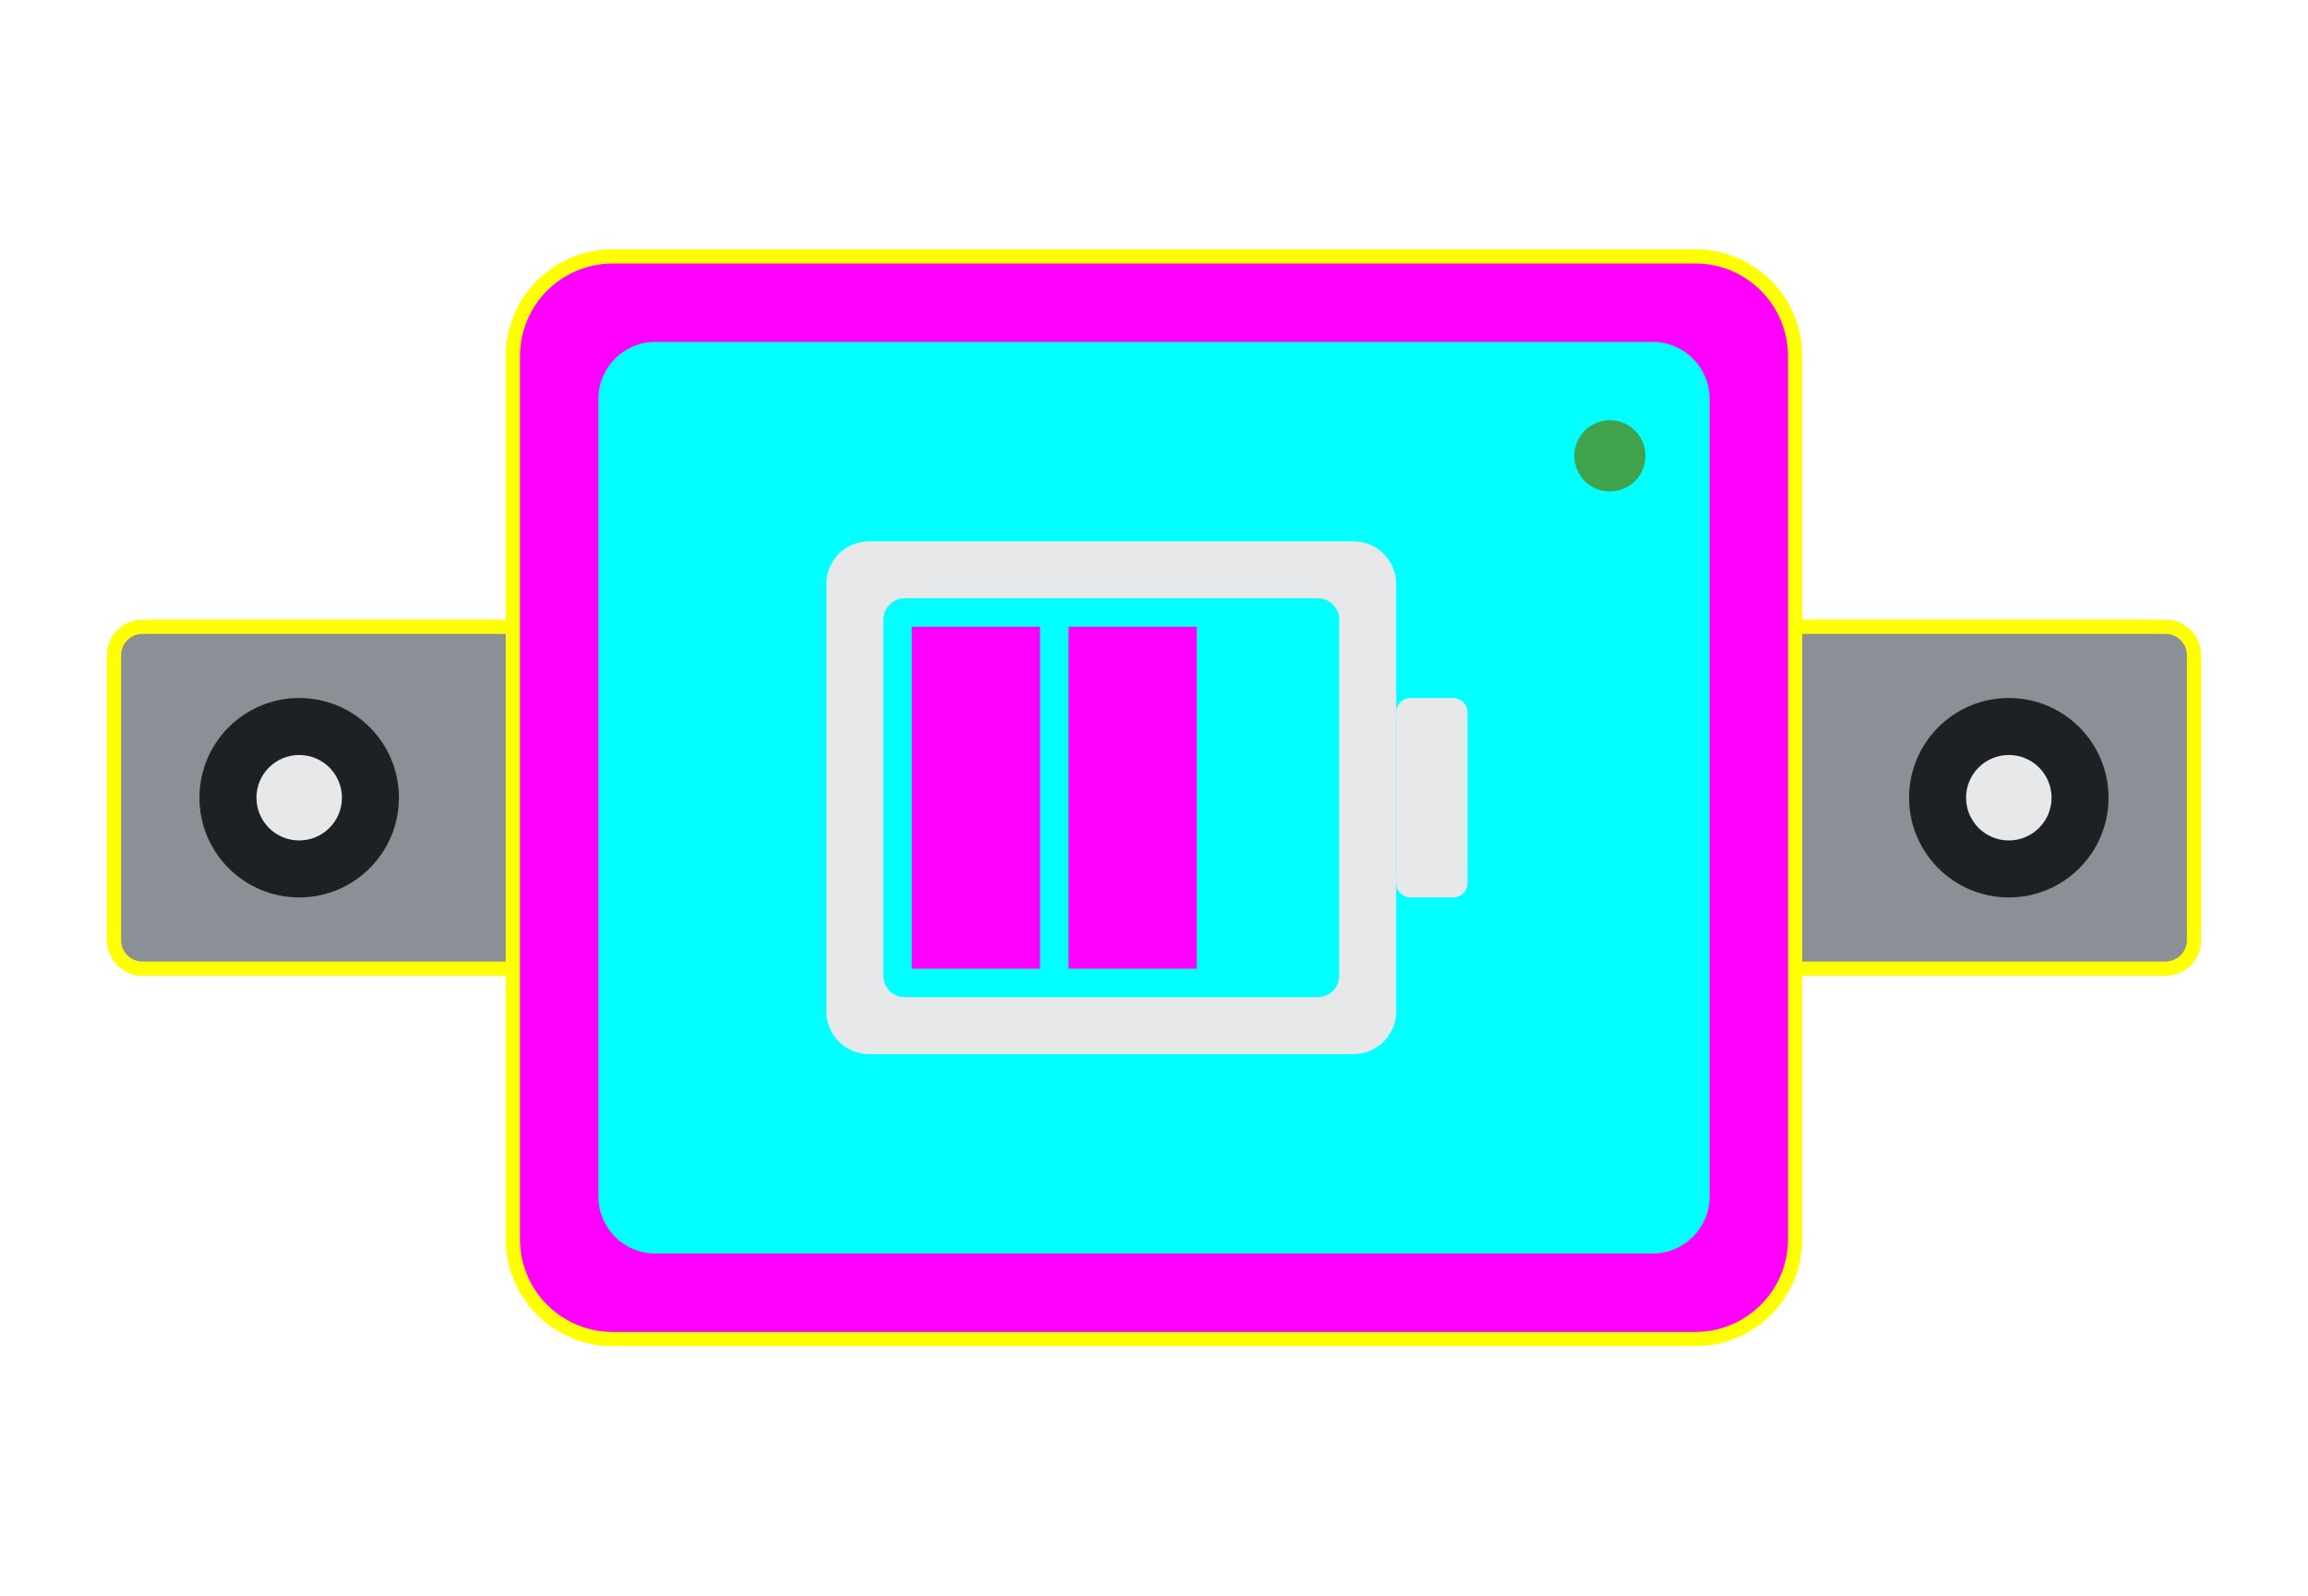
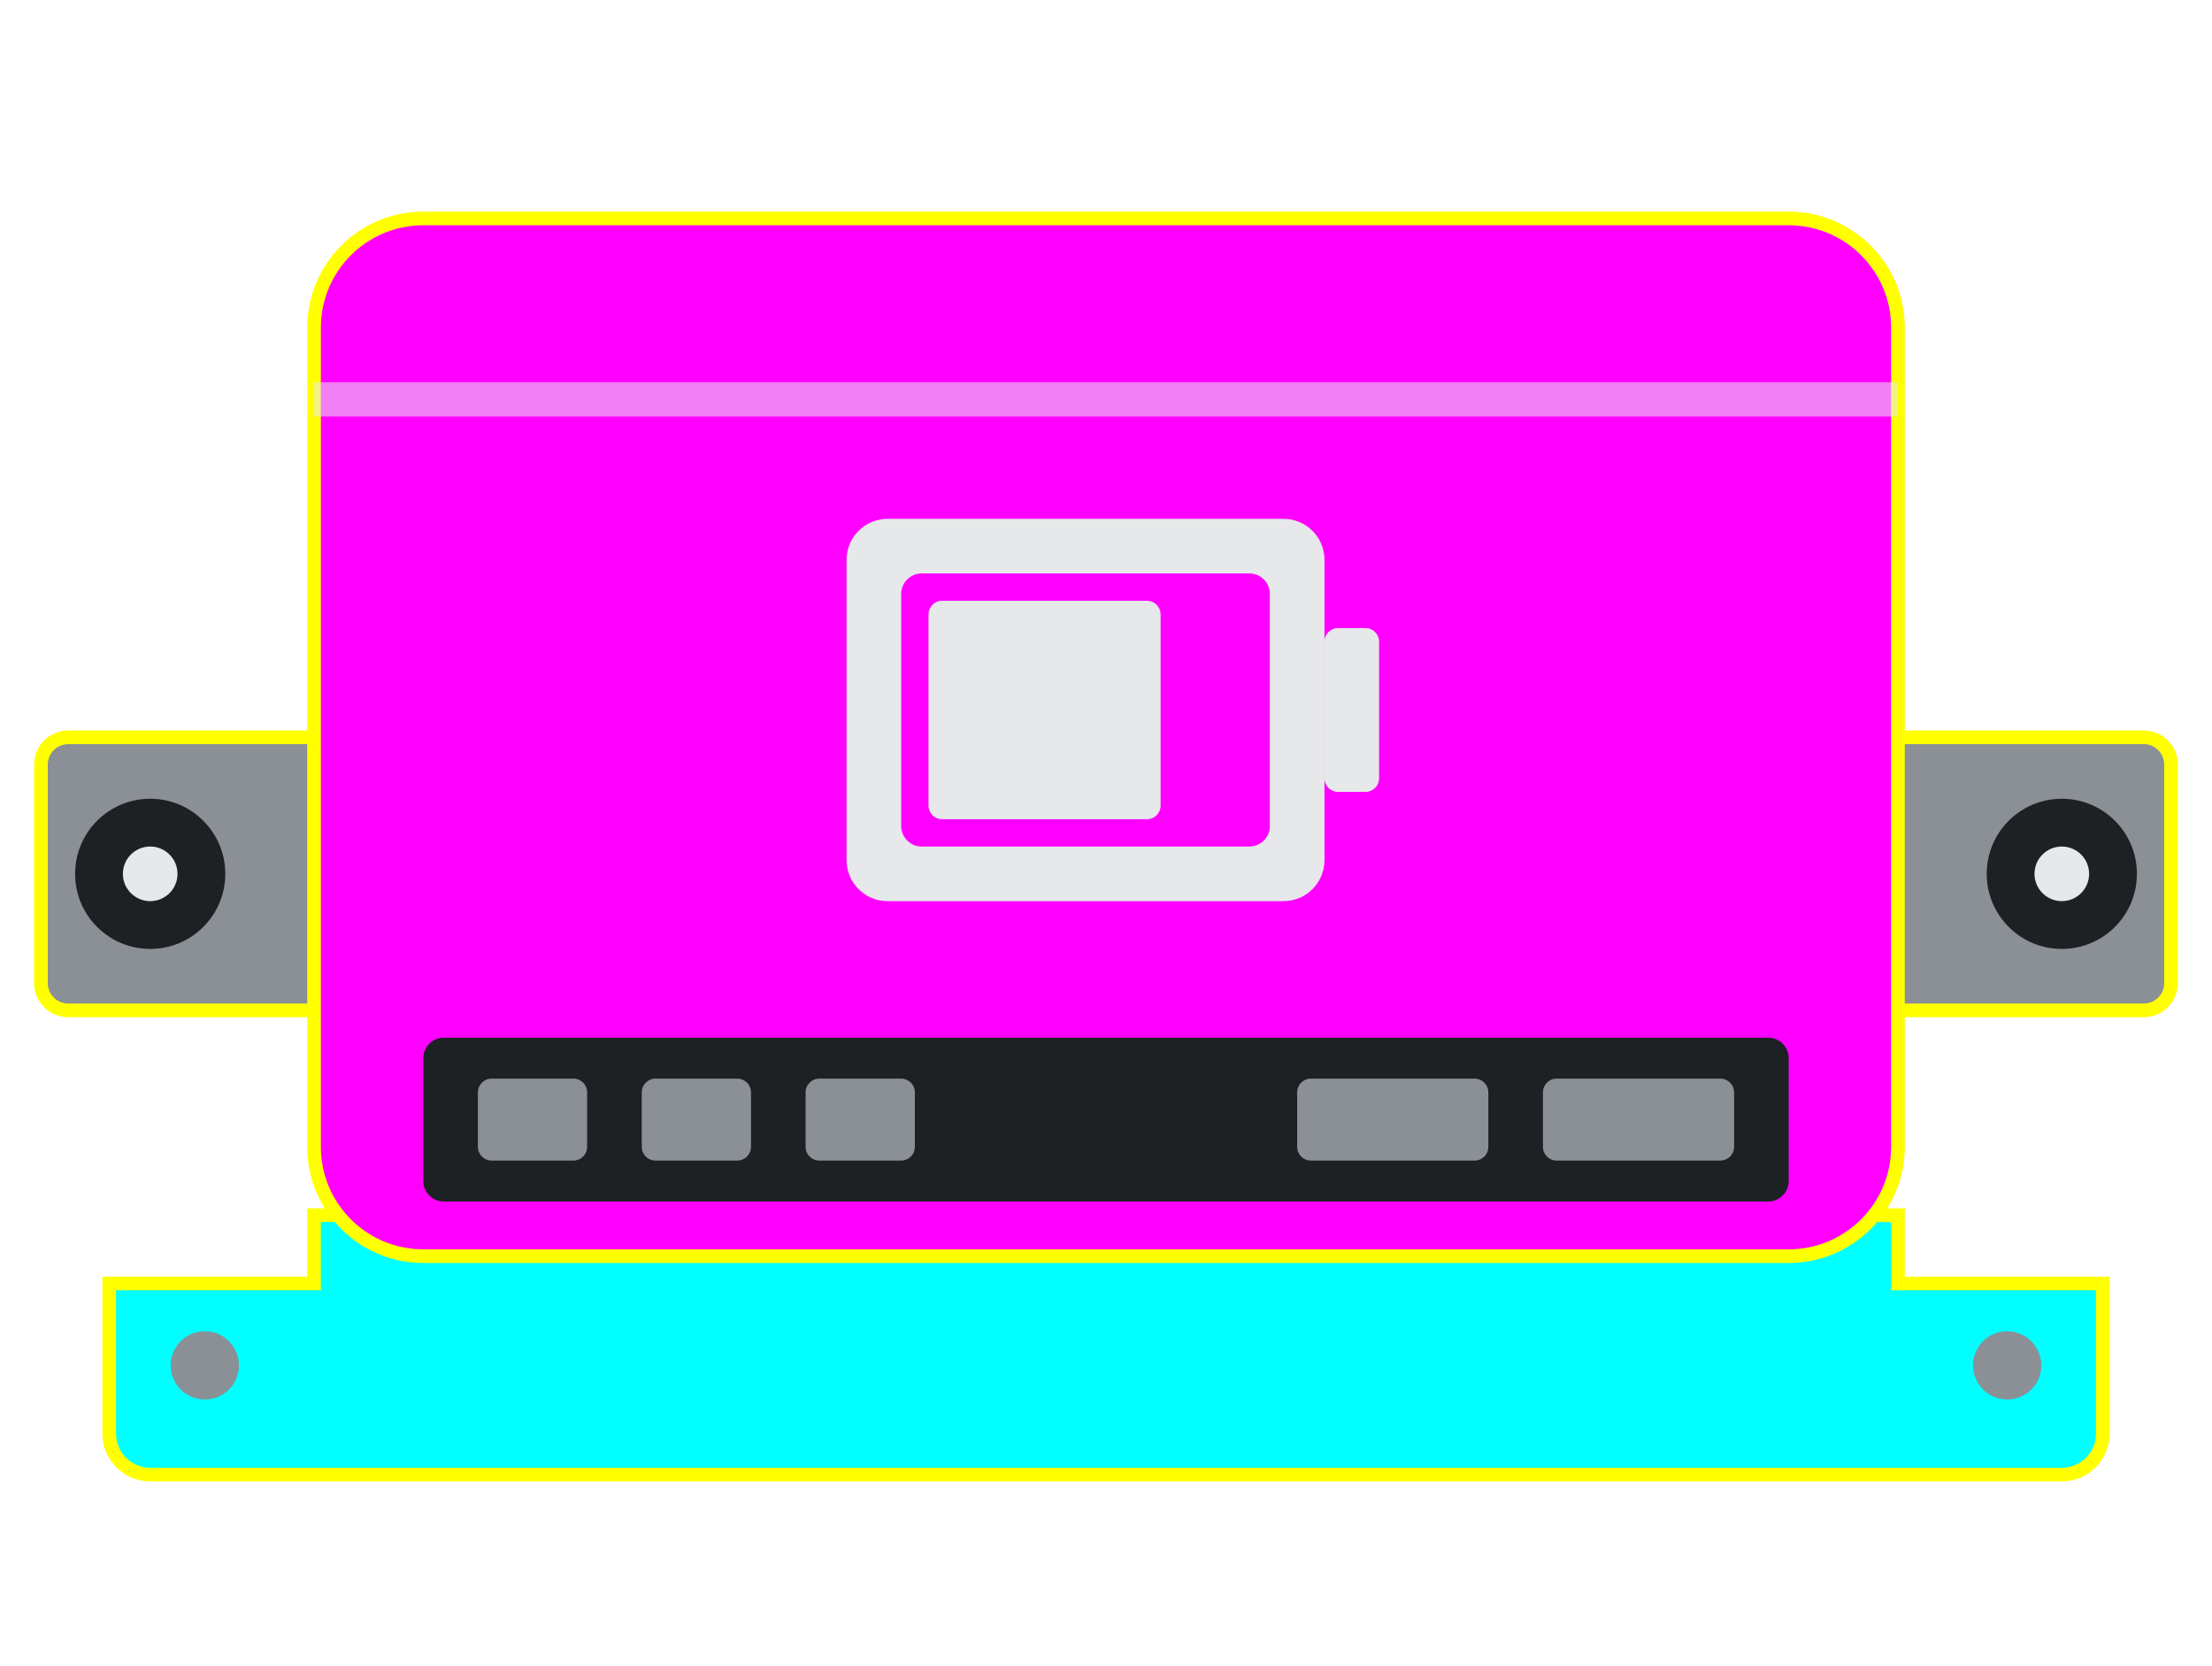
- <svg xmlns="http://www.w3.org/2000/svg" viewBox="-12 -12 324 224" width="324" height="224">
+ <svg xmlns="http://www.w3.org/2000/svg" viewBox="-12 -12 324 244" width="324" height="244">
  <style>
    .primary { fill: #FF00FF; }
    .secondary { fill: #00FFFF; }
-     .lcd { fill: #C9D3C0; }
-     .lcdtext { fill: #2A2E2A; font-weight: bold; font-size: 30px; font-family: monospace; }
    .light { fill: #E6E8EA; }
    .key { fill: #8A9096; }
    .dark { fill: #1E2124; }
-     .bezel { fill: #2B2E32; }
-     .line { fill: none; stroke: #E6E8EA; stroke-width: 4; stroke-linecap: round; stroke-linejoin: round; }
-     .dline { fill: none; stroke: #1E2124; stroke-width: 4; stroke-linecap: round; stroke-linejoin: round; }
-     .label { fill: #E6E8EA; font-size: 10px; font-family: sans-serif; text-anchor: middle; }
+     .line { fill: none; stroke: #E6E8EA; stroke-width: 6; stroke-linecap: round; stroke-linejoin: round; }
  </style>
-   <rect class="key" x="4" y="76" stroke="#FFFF00" stroke-width="2" vector-effect="non-scaling-stroke" width="292" height="48" rx="4" />
-   <circle class="dark" cx="30" cy="100" r="14" />
-   <circle class="light" cx="30" cy="100" r="6" />
-   <circle class="dark" cx="270" cy="100" r="14" />
-   <circle class="light" cx="270" cy="100" r="6" />
-   <rect class="primary" x="60" y="24" stroke="#FFFF00" stroke-width="2" vector-effect="non-scaling-stroke" width="180" height="152" rx="14" />
-   <rect class="secondary" x="72" y="36" width="156" height="128" rx="8" />
-   <rect class="light" x="104" y="64" width="80" height="72" rx="6" />
-   <rect class="light" x="184" y="86" width="10" height="28" rx="2" />
-   <rect class="secondary" x="112" y="72" width="64" height="56" rx="3" />
-   <rect class="primary" x="116" y="76" width="18" height="48" />
-   <rect class="primary" x="138" y="76" width="18" height="48" />
-   <circle cx="214" cy="52" r="5" fill="#3FA34D" />
+   <rect class="key" stroke="#FFFF00" stroke-width="2" vector-effect="non-scaling-stroke" x="-6" y="96" width="312" height="40" rx="4" />
+   <circle class="dark" cx="10" cy="116" r="11" />
+   <circle class="light" cx="10" cy="116" r="4" />
+   <circle class="dark" cx="290" cy="116" r="11" />
+   <circle class="light" cx="290" cy="116" r="4" />
+   <path class="secondary" stroke="#FFFF00" stroke-width="2" vector-effect="non-scaling-stroke" d="M4 176 h30 v-10 h232 v10 h30 v22 a6 6 0 0 1 -6 6 h-280 a6 6 0 0 1 -6 -6 z" />
+   <circle class="key" cx="18" cy="188" r="5" />
+   <circle class="key" cx="282" cy="188" r="5" />
+   <rect class="primary" stroke="#FFFF00" stroke-width="2" vector-effect="non-scaling-stroke" x="34" y="20" width="232" height="152" rx="16" />
+   <rect class="light" x="34" y="44" width="232" height="5" fill-opacity="0.55" />
+   <rect class="light" x="112" y="64" width="70" height="56" rx="6" />
+   <rect class="light" x="182" y="80" width="8" height="24" rx="2" />
+   <rect class="primary" x="120" y="72" width="54" height="40" rx="3" />
+   <rect class="light" x="124" y="76" width="34" height="32" rx="2" />
+   <rect class="dark" x="50" y="140" width="200" height="24" rx="3" />
+   <g class="key">
+     <rect x="58" y="146" width="16" height="12" rx="2" />
+     <rect x="82" y="146" width="16" height="12" rx="2" />
+     <rect x="106" y="146" width="16" height="12" rx="2" />
+     <rect x="178" y="146" width="28" height="12" rx="2" />
+     <rect x="214" y="146" width="28" height="12" rx="2" />
+   </g>
</svg>
